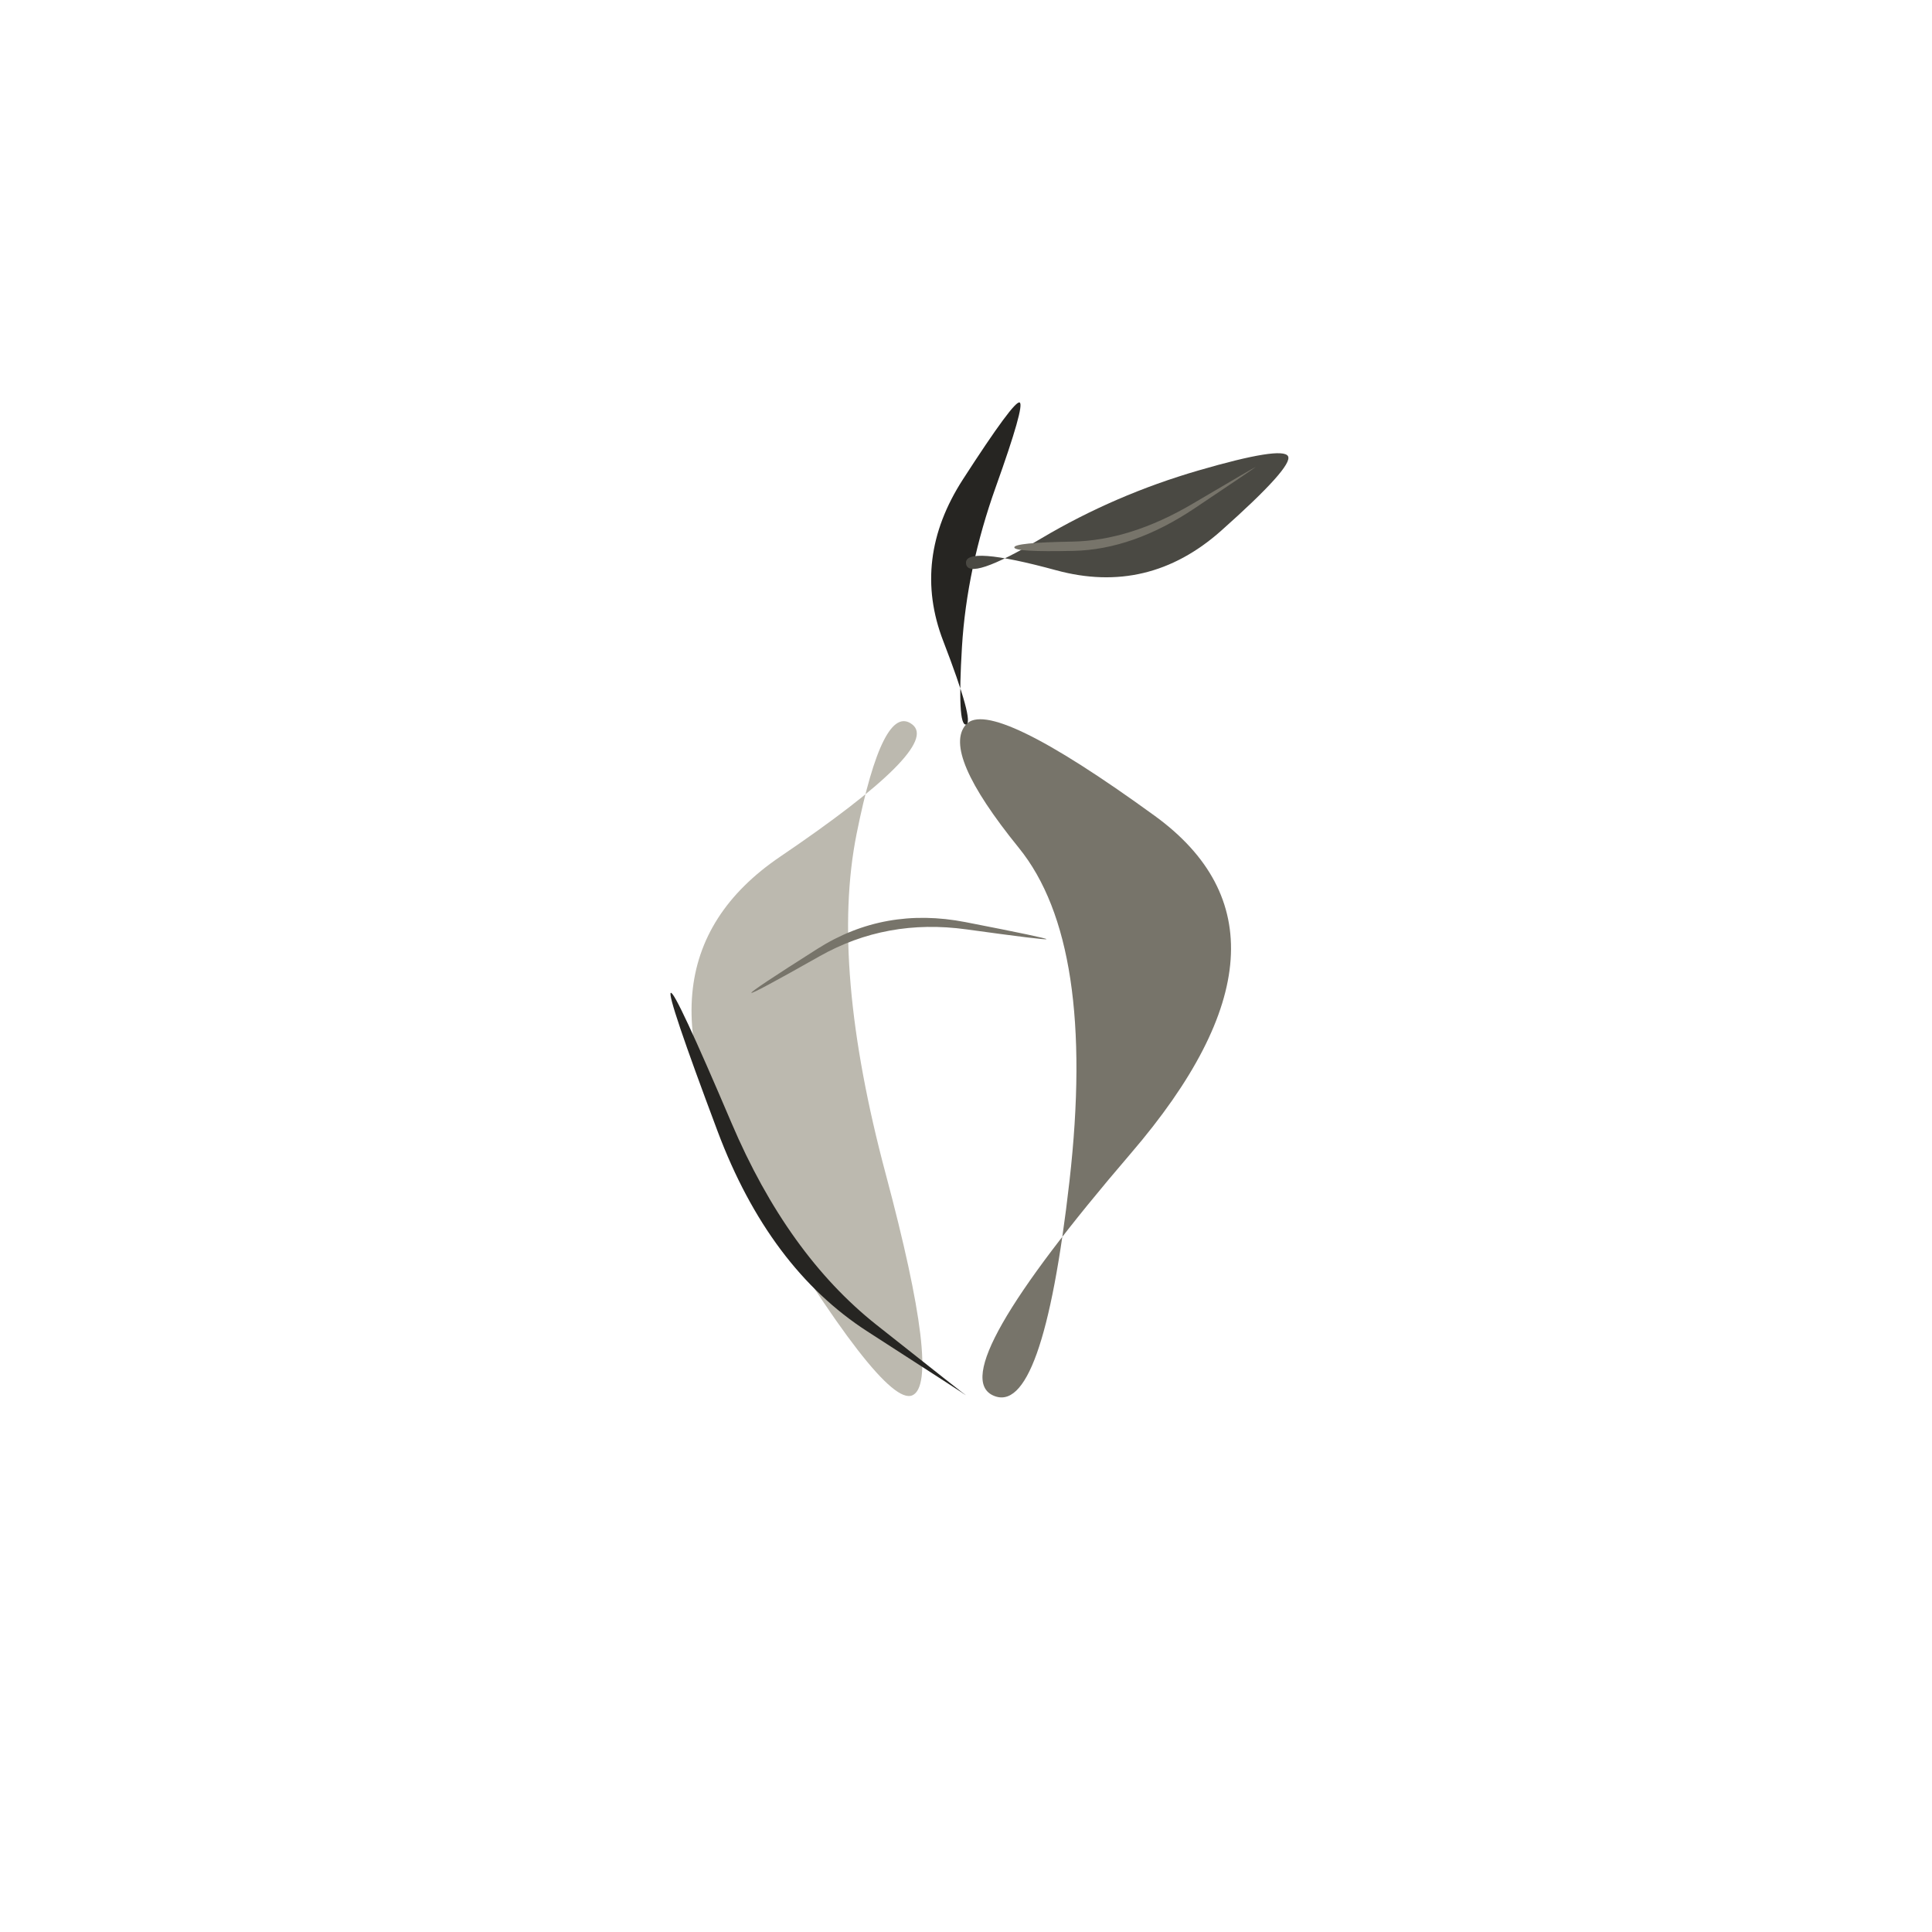
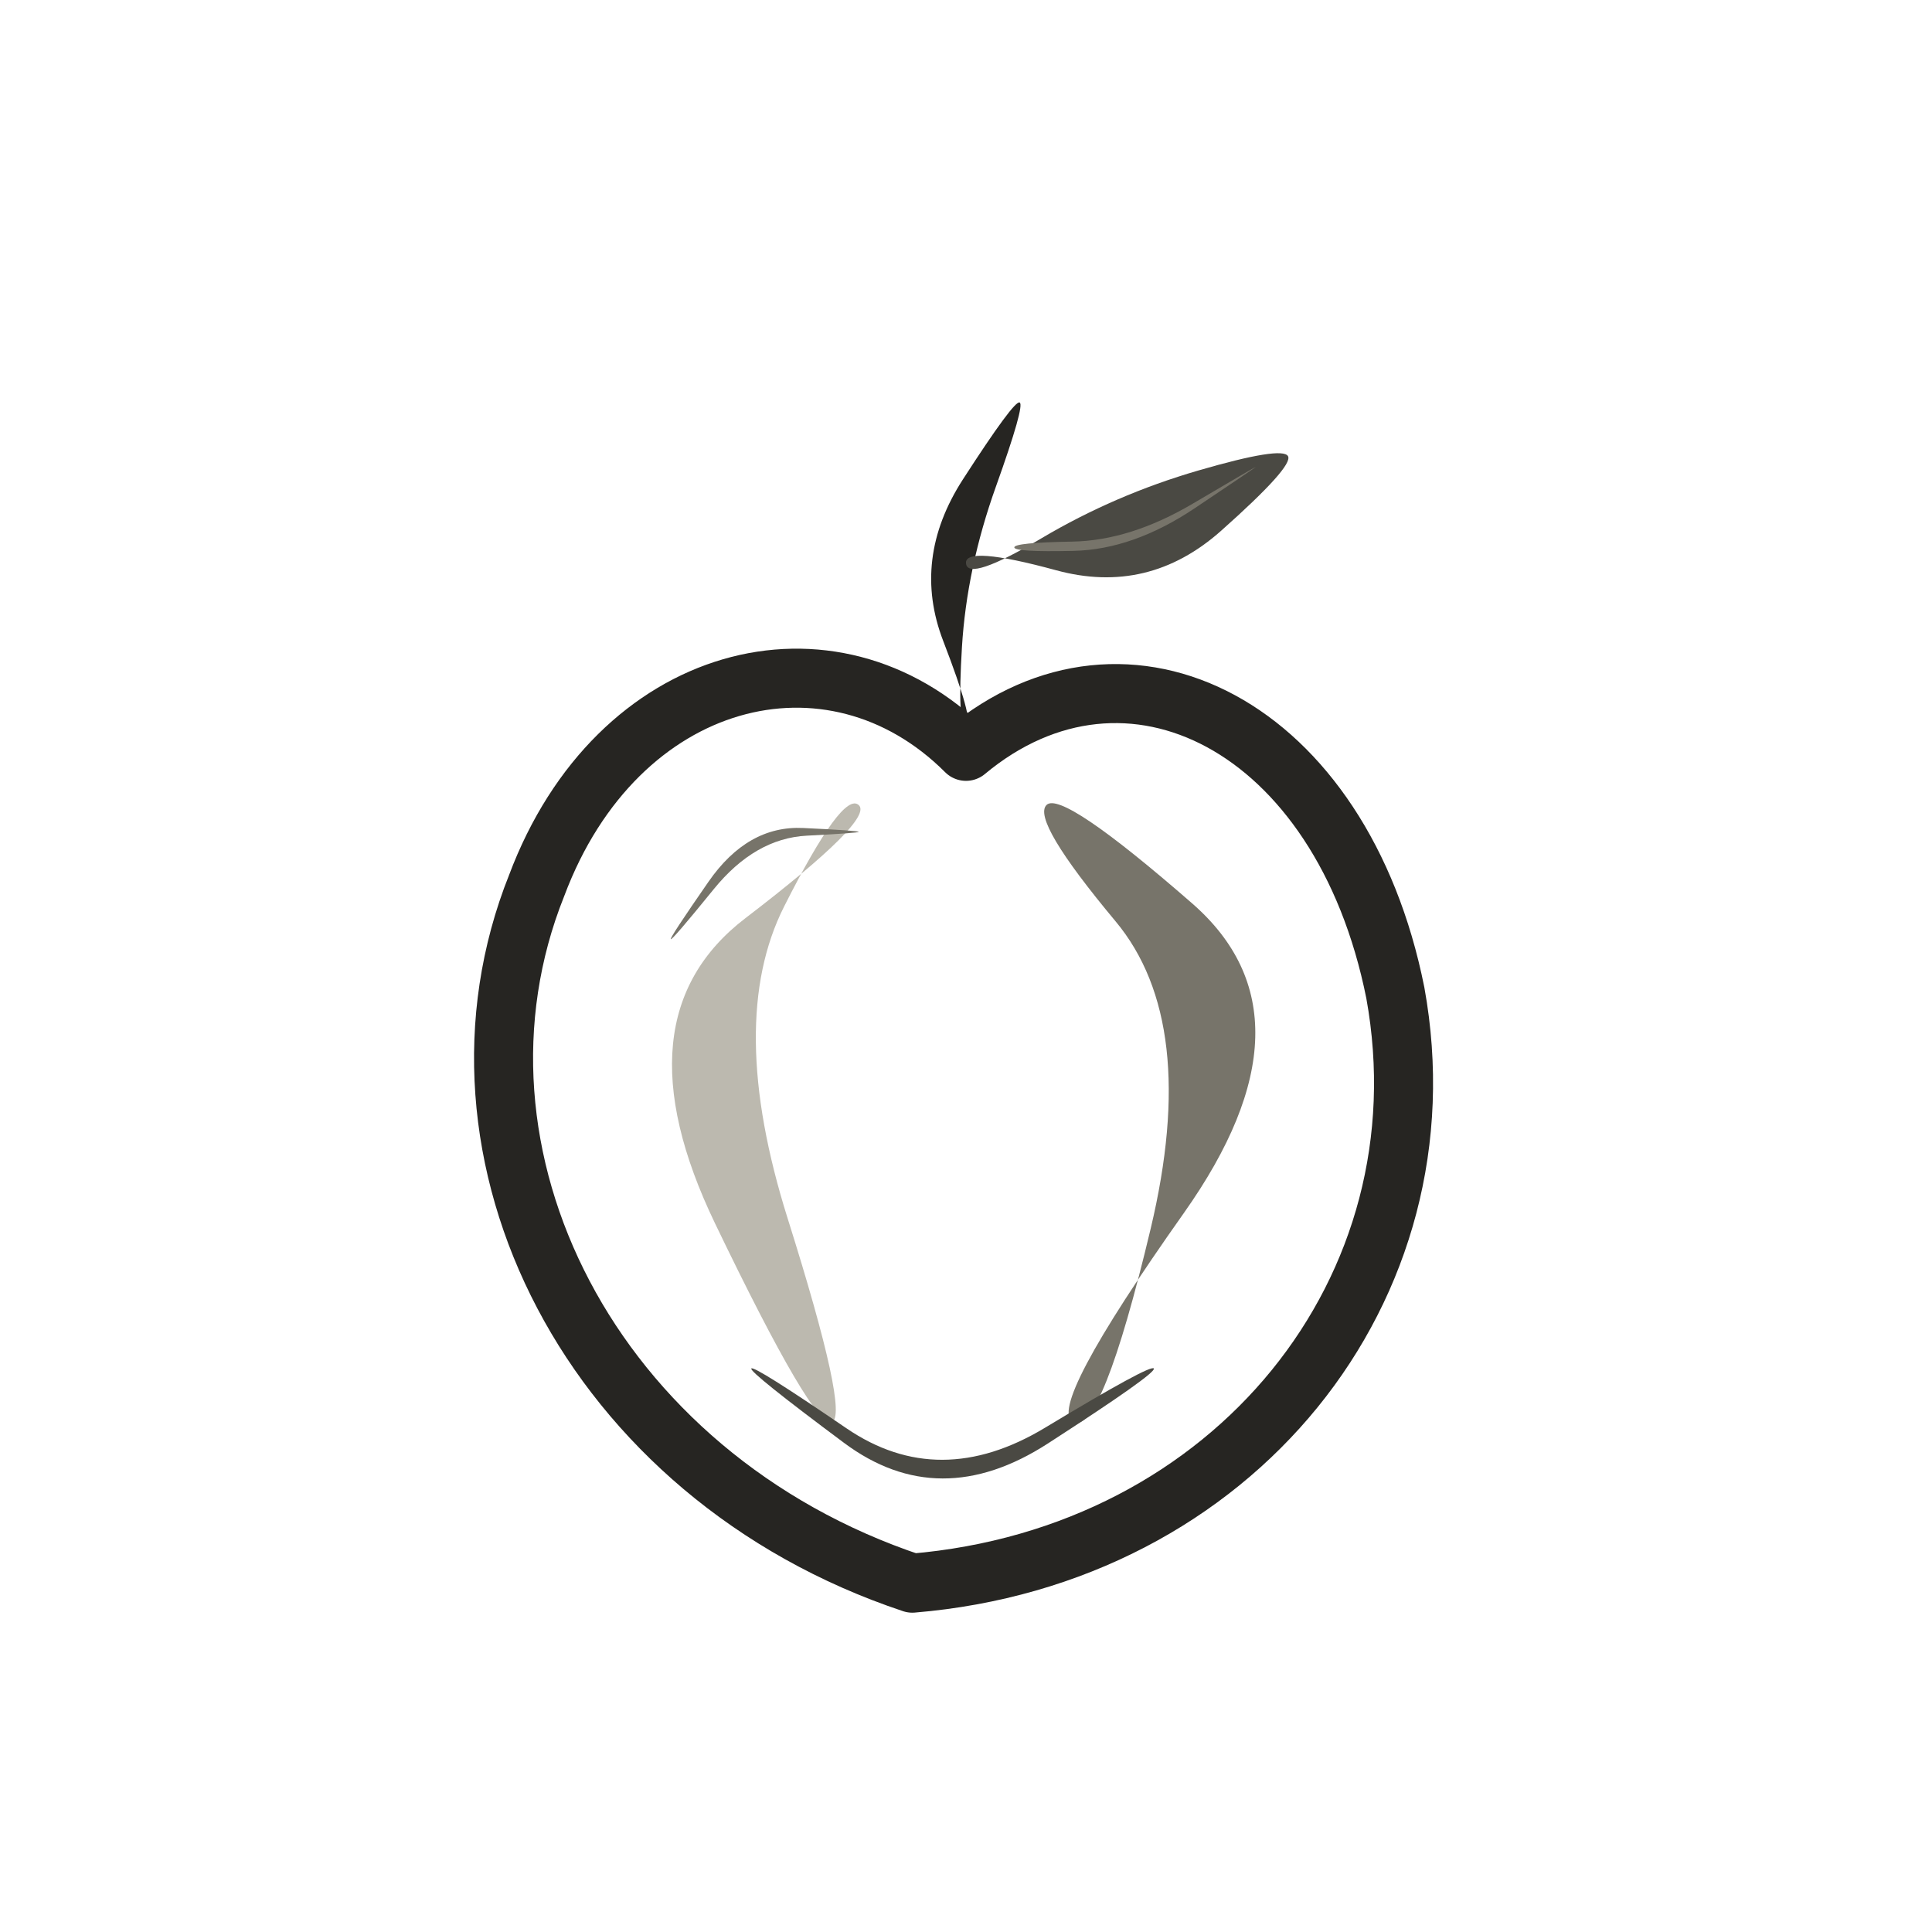
<svg xmlns="http://www.w3.org/2000/svg" viewBox="0 0 72 72" role="img" aria-label="flora / apple" data-pua="U+F1414" data-castalia-style="sumi-e-naturalist-v2" data-ink-stroke-system="filled-brush-mass-v2" data-ink-animation="wash-v1" data-ink-path-units="normalized">
-   <path class="ink-wash" d="M 34.000,27.000 Q 35.091,27.848 29.077,31.924 Q 23.064,36.000 27.989,44.237 Q 32.915,52.475 34.000,52.000 Q 35.085,51.525 33.011,43.763 Q 30.936,36.000 31.923,31.076 Q 32.909,26.152 34.000,27.000 Z" fill="#bcb9af" />
-   <path class="ink-wash" d="M 36.000,27.000 Q 35.080,28.035 37.971,31.600 Q 40.863,35.165 39.856,44.018 Q 38.849,52.870 37.000,52.000 Q 35.151,51.130 42.144,42.982 Q 49.137,34.835 43.029,30.400 Q 36.920,25.965 36.000,27.000 Z" fill="#77746a" />
-   <path class="ink-wash" d="M 25.000,37.000 Q 24.832,37.067 26.743,42.160 Q 28.655,47.253 32.330,49.622 Q 36.006,51.991 36.000,52.000 Q 35.994,52.009 32.670,49.378 Q 29.345,46.747 27.257,41.840 Q 25.168,36.933 25.000,37.000 Z" fill="#262522" />
+   <path class="ink-wash" d="M36 28 C31 23 23 25 20 33 C16 43 22 55 34 59 C46 58 54 48 52 37 C50 27 42 23 36 28 Z" fill="none" stroke="#262522" stroke-width="2.2" stroke-linecap="round" stroke-linejoin="round" data-ink-brush-pass="loaded-contour-v2" />
+   <path class="ink-wash" d="M 32.000,30.000 Q 32.603,30.528 27.777,34.219 Q 22.951,37.911 26.645,45.588 Q 30.339,53.264 31.000,53.000 Q 31.661,52.736 29.355,45.412 Q 27.049,38.089 29.223,33.781 Q 31.397,29.472 32.000,30.000 Z" fill="#bcb9af" />
+   <path class="ink-wash" d="M 39.000,30.000 Q 38.431,30.569 41.573,34.334 Q 44.714,38.099 42.881,45.794 Q 41.047,53.489 40.000,53.000 Q 38.953,52.511 44.119,45.206 Q 49.286,37.901 44.427,33.666 Q 39.569,29.431 39.000,30.000 Z" fill="#77746a" />
+   <path class="ink-wash" d="M 28.000,51.000 Q 27.908,51.128 31.454,53.771 Q 35.000,56.414 39.054,53.793 Q 43.108,51.173 43.000,51.000 Q 42.892,50.827 38.946,53.207 Q 35.000,55.586 31.546,53.229 Q 28.092,50.872 28.000,51.000 Z" fill="#4a4943" />
  <path class="ink-wash" d="M 36.000,27.000 Q 35.671,27.055 35.849,24.113 Q 36.028,21.171 37.114,18.136 Q 38.200,15.100 38.000,15.000 Q 37.800,14.900 35.886,17.864 Q 33.972,20.829 35.151,23.887 Q 36.329,26.945 36.000,27.000 Z" fill="#262522" />
  <path class="ink-wash" d="M 36.000,21.000 Q 35.924,20.317 39.360,21.252 Q 42.796,22.188 45.505,19.782 Q 48.213,17.375 48.000,17.000 Q 47.787,16.625 44.666,17.532 Q 41.546,18.439 38.811,20.061 Q 36.076,21.683 36.000,21.000 Z" fill="#4a4943" />
  <path class="ink-dry" d="M 37.800,20.400 Q 37.804,20.579 40.015,20.529 Q 42.226,20.478 44.517,18.945 Q 46.807,17.412 46.800,17.400 Q 46.793,17.388 44.454,18.768 Q 42.116,20.148 39.956,20.184 Q 37.796,20.221 37.800,20.400 Z" fill="#77746a" />
-   <path class="ink-dry" d="M 28.000,37.000 Q 28.034,37.056 30.537,35.640 Q 33.041,34.224 36.017,34.635 Q 38.992,35.046 39.000,35.000 Q 39.008,34.954 35.983,34.365 Q 32.959,33.776 30.463,35.360 Q 27.966,36.944 28.000,37.000 Z" fill="#77746a" />
+   <path class="ink-dry" d="M 25.000,35.000 Q 25.054,35.040 26.596,33.141 Q 28.138,31.242 30.069,31.143 Q 32.000,31.044 32.000,31.000 Q 32.000,30.956 29.931,30.857 Q 27.862,30.758 26.404,32.859 Q 24.946,34.960 25.000,35.000 Z" fill="#77746a" />
</svg>
